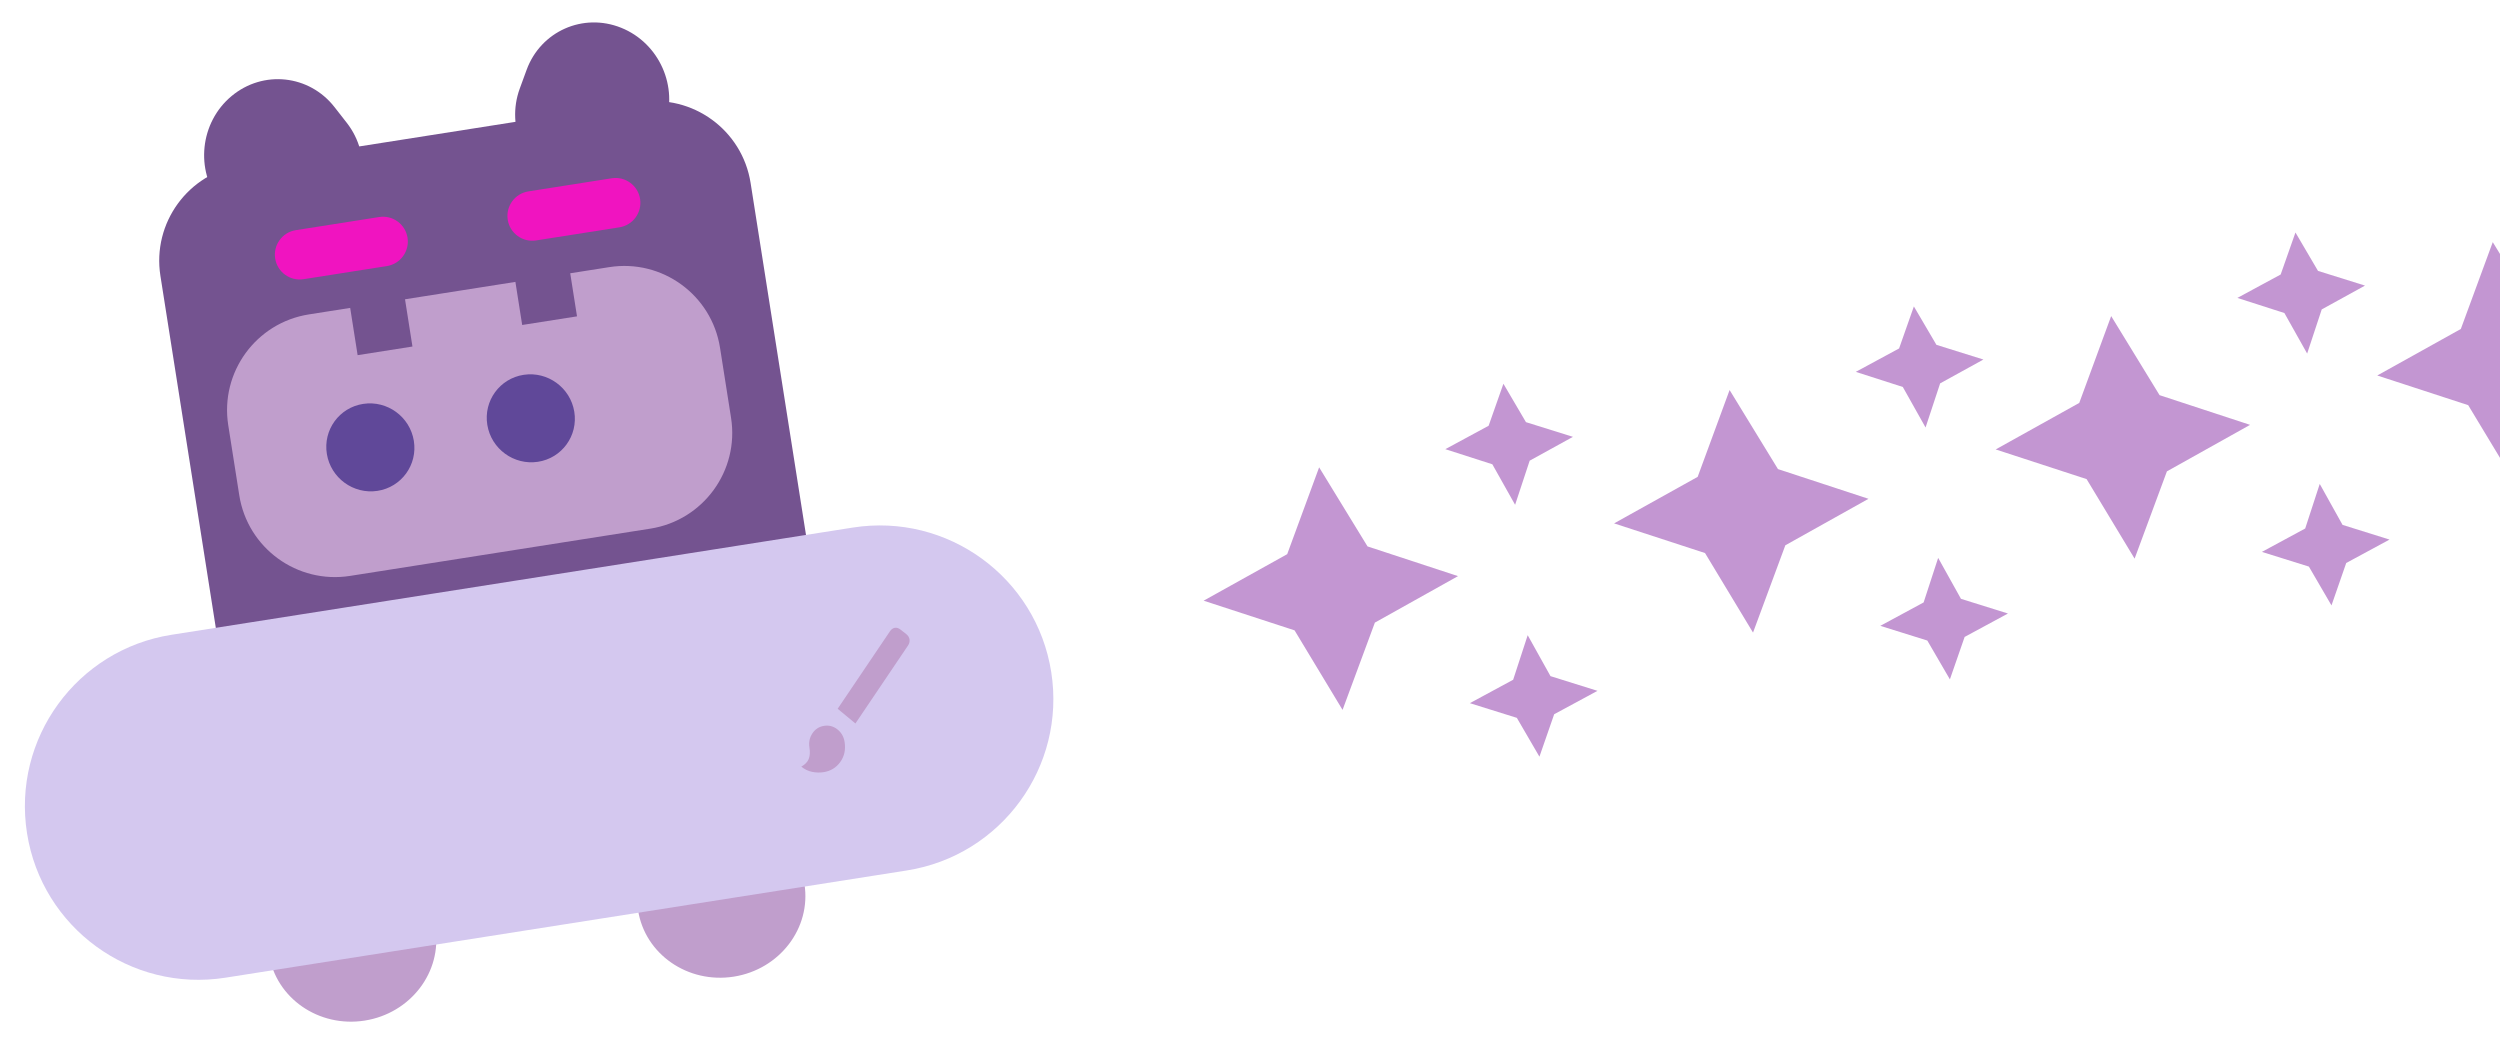
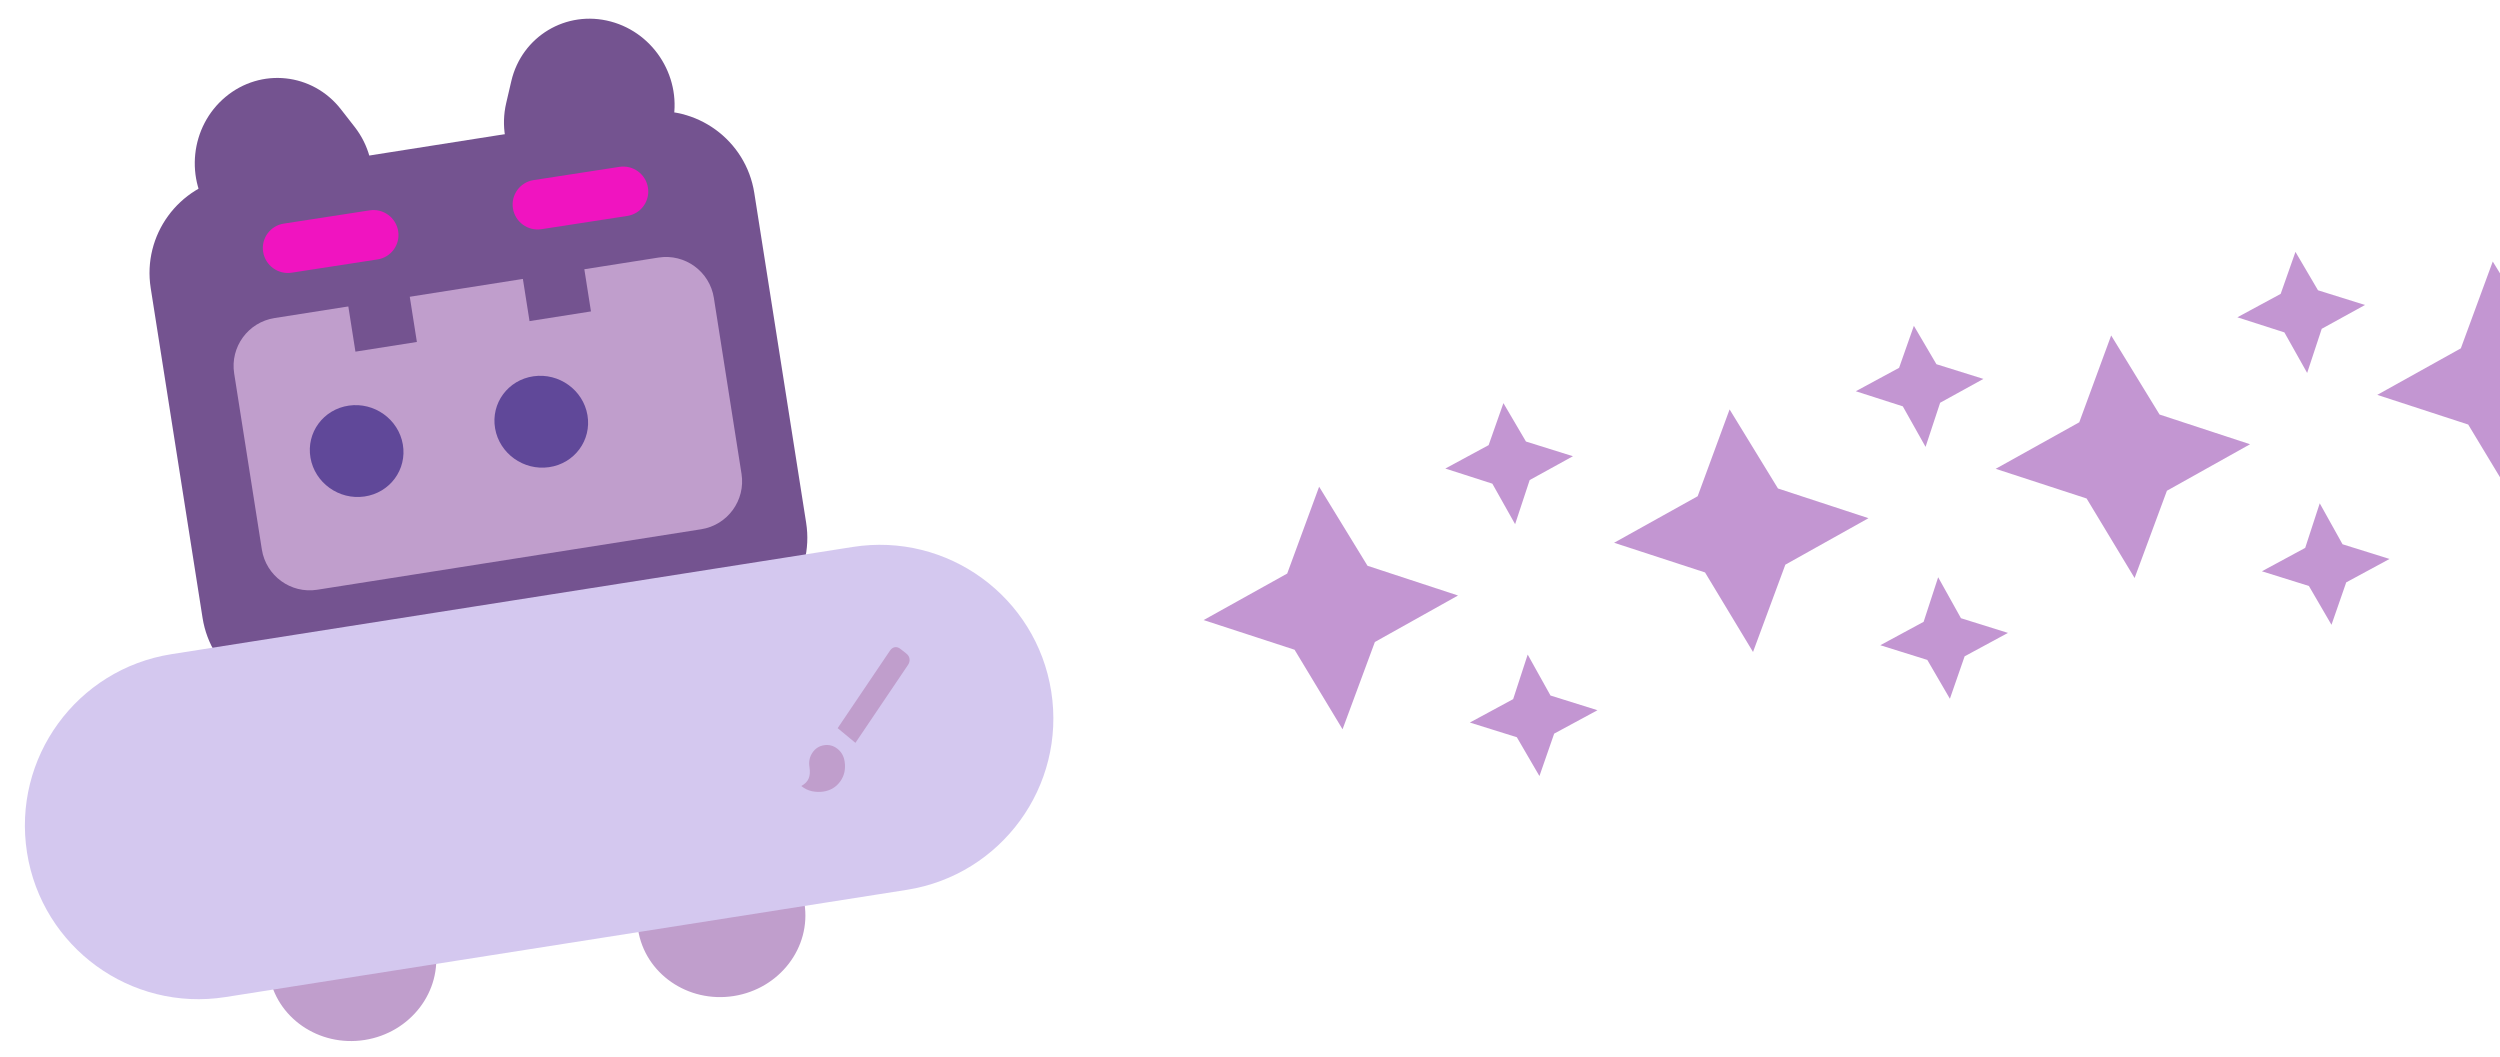
- <svg xmlns="http://www.w3.org/2000/svg" width="258" height="107" viewBox="0 0 258 107" fill="none">
-   <mask id="mask0_315_325" style="mask-type:alpha" maskUnits="userSpaceOnUse" x="120" y="37" width="48" height="47">
-     <rect x="120.401" y="41.24" width="43.209" height="42.134" transform="rotate(-5.51708 120.401 41.2402)" fill="#D9D9D9" />
+ <svg xmlns="http://www.w3.org/2000/svg" width="258" height="109" viewBox="0 0 258 109" fill="none">
+   <mask id="mask0_317_361" style="mask-type:alpha" maskUnits="userSpaceOnUse" x="120" y="39" width="48" height="47">
+     <rect x="120.401" y="43.24" width="43.209" height="42.134" transform="rotate(-5.51708 120.401 43.2402)" fill="#D9D9D9" />
  </mask>
-   <g mask="url(#mask0_315_325)">
-     <path d="M156.359 52.096L154.01 47.914L149.157 46.354L153.626 43.938L155.152 39.602L157.479 43.566L162.328 45.082L157.863 47.541L156.359 52.096ZM158.869 78.089L156.538 74.082L151.689 72.566L156.158 70.15L157.658 65.552L160.011 69.778L164.86 71.294L160.391 73.71L158.869 78.089ZM138.552 73.261L133.599 65.053L124.214 61.991L132.839 57.19L136.134 48.229L141.128 56.389L150.467 59.456L141.887 64.253L138.552 73.261Z" fill="#C396D2" />
+   <g mask="url(#mask0_317_361)">
+     <path d="M156.359 54.096L154.01 49.914L149.157 48.354L153.626 45.938L155.152 41.602L157.479 45.566L162.328 47.082L157.863 49.541L156.359 54.096ZM158.869 80.089L156.538 76.082L151.689 74.566L156.158 72.15L157.658 67.552L160.011 71.778L164.86 73.294L160.391 75.71L158.869 80.089ZM138.552 75.261L133.599 67.053L124.214 63.991L132.839 59.19L136.134 50.229L141.128 58.389L150.467 61.456L141.887 66.253L138.552 75.261Z" fill="#C396D2" />
  </g>
-   <mask id="mask1_315_325" style="mask-type:alpha" maskUnits="userSpaceOnUse" x="162" y="29" width="48" height="47">
-     <rect x="162.761" y="33.262" width="43.209" height="42.134" transform="rotate(-5.51708 162.761 33.2617)" fill="#D9D9D9" />
+   <mask id="mask1_317_361" style="mask-type:alpha" maskUnits="userSpaceOnUse" x="162" y="31" width="48" height="47">
+     <rect x="162.761" y="35.262" width="43.209" height="42.134" transform="rotate(-5.51708 162.761 35.2617)" fill="#D9D9D9" />
  </mask>
-   <g mask="url(#mask1_315_325)">
-     <path d="M198.718 44.118L196.37 39.935L191.517 38.376L195.986 35.96L197.512 31.623L199.839 35.587L204.688 37.103L200.223 39.563L198.718 44.118ZM201.229 70.111L198.898 66.103L194.048 64.587L198.518 62.171L200.018 57.573L202.371 61.799L207.22 63.315L202.75 65.731L201.229 70.111ZM180.912 65.283L175.959 57.075L166.574 54.013L175.199 49.211L178.494 40.251L183.487 48.411L192.827 51.477L184.247 56.274L180.912 65.283Z" fill="#C396D2" />
+   <g mask="url(#mask1_317_361)">
+     <path d="M198.718 46.118L196.37 41.935L191.517 40.376L195.986 37.96L197.512 33.623L199.839 37.587L204.688 39.103L200.223 41.563L198.718 46.118ZM201.229 72.111L198.898 68.103L194.048 66.587L198.518 64.171L200.018 59.573L202.371 63.799L207.22 65.315L202.75 67.731L201.229 72.111ZM180.912 67.283L175.959 59.075L166.574 56.013L175.199 51.211L178.494 42.251L183.487 50.411L192.827 53.477L184.247 58.274L180.912 67.283Z" fill="#C396D2" />
  </g>
-   <mask id="mask2_315_325" style="mask-type:alpha" maskUnits="userSpaceOnUse" x="202" y="21" width="48" height="47">
-     <rect x="202.14" y="25.631" width="43.209" height="42.134" transform="rotate(-5.51708 202.14 25.6309)" fill="#D9D9D9" />
+   <mask id="mask2_317_361" style="mask-type:alpha" maskUnits="userSpaceOnUse" x="202" y="23" width="48" height="47">
+     <rect x="202.14" y="27.631" width="43.209" height="42.134" transform="rotate(-5.51708 202.14 27.6309)" fill="#D9D9D9" />
  </mask>
-   <g mask="url(#mask2_315_325)">
-     <path d="M238.098 36.487L235.749 32.304L230.896 30.745L235.365 28.329L236.891 23.993L239.218 27.957L244.067 29.473L239.602 31.932L238.098 36.487ZM240.609 62.48L238.277 58.472L233.428 56.956L237.897 54.541L239.397 49.942L241.75 54.168L246.599 55.684L242.13 58.1L240.609 62.48ZM220.291 57.652L215.338 49.444L205.954 46.382L214.579 41.581L217.873 32.62L222.867 40.78L232.207 43.846L223.626 48.644L220.291 57.652Z" fill="#C396D2" />
+   <g mask="url(#mask2_317_361)">
+     <path d="M238.098 38.487L235.749 34.304L230.896 32.745L235.365 30.329L236.891 25.993L239.218 29.957L244.067 31.473L239.602 33.932L238.098 38.487ZM240.609 64.48L238.277 60.472L233.428 58.956L237.897 56.541L239.397 51.942L241.75 56.168L246.599 57.684L242.13 60.1L240.609 64.48ZM220.291 59.652L215.338 51.444L205.954 48.382L214.579 43.581L217.873 34.62L222.867 42.78L232.207 45.846L223.626 50.644L220.291 59.652Z" fill="#C396D2" />
  </g>
-   <mask id="mask3_315_325" style="mask-type:alpha" maskUnits="userSpaceOnUse" x="241" y="13" width="48" height="47">
-     <rect x="241.52" y="18" width="43.209" height="42.134" transform="rotate(-5.51708 241.52 18)" fill="#D9D9D9" />
+   <mask id="mask3_317_361" style="mask-type:alpha" maskUnits="userSpaceOnUse" x="241" y="15" width="48" height="47">
+     <rect x="241.52" y="20" width="43.209" height="42.134" transform="rotate(-5.51708 241.52 20)" fill="#D9D9D9" />
  </mask>
-   <g mask="url(#mask3_315_325)">
-     <path d="M277.477 28.856L275.129 24.673L270.275 23.114L274.745 20.698L276.27 16.362L278.598 20.326L283.447 21.842L278.982 24.301L277.477 28.856ZM279.988 54.849L277.656 50.841L272.807 49.326L277.277 46.91L278.777 42.311L281.129 46.538L285.979 48.053L281.509 50.469L279.988 54.849ZM259.671 50.021L254.718 41.813L245.333 38.751L253.958 33.95L257.253 24.989L262.246 33.149L271.586 36.215L263.006 41.013L259.671 50.021Z" fill="#C396D2" />
+   <g mask="url(#mask3_317_361)">
+     <path d="M277.477 30.856L275.129 26.673L270.275 25.114L274.745 22.698L276.27 18.362L278.598 22.326L283.447 23.842L278.982 26.301L277.477 30.856ZM279.988 56.849L277.656 52.841L272.807 51.326L277.277 48.91L278.777 44.311L281.129 48.538L285.979 50.053L281.509 52.469L279.988 56.849ZM259.671 52.021L254.718 43.813L245.333 40.751L253.958 35.95L257.253 26.989L262.246 35.149L271.586 38.215L263.006 43.013L259.671 52.021Z" fill="#C396D2" />
  </g>
-   <ellipse rx="8.691" ry="8.3" transform="matrix(-0.987842 0.155462 0.155462 0.987842 74.4341 92.5909)" fill="#C09ECC" />
-   <ellipse rx="8.691" ry="8.3" transform="matrix(-0.987842 0.155462 0.155462 0.987842 36.3445 97.126)" fill="#C09ECC" />
-   <rect width="15.354" height="17.415" rx="7.677" transform="matrix(-0.927701 -0.373325 -0.343642 0.939101 71.228 5.73242)" fill="#745390" />
-   <rect width="15.354" height="17.415" rx="7.677" transform="matrix(0.768194 -0.640217 0.615471 0.78816 17.9998 14.8301)" fill="#745390" />
-   <rect width="61.657" height="65.32" rx="10" transform="matrix(-0.987842 0.155462 0.155462 0.987842 75.907 9)" fill="#745390" />
-   <rect width="51.377" height="27.319" rx="10" transform="matrix(-0.987842 0.155462 0.155462 0.987842 72.7527 26.0137)" fill="#C09ECC" />
-   <rect width="5.728" height="5.717" transform="matrix(-0.987842 0.155462 0.155462 0.987842 58.6584 27)" fill="#745390" />
-   <rect width="5.728" height="5.833" transform="matrix(-0.987842 0.155462 0.155462 0.987842 41.6584 30)" fill="#745390" />
-   <ellipse rx="4.539" ry="4.548" transform="matrix(-0.988686 0.150002 0.161111 0.986936 54.7792 43.1693)" fill="#604899" />
-   <ellipse rx="4.539" ry="4.548" transform="matrix(-0.988686 0.150002 0.161111 0.986936 38.2201 46.1693)" fill="#604899" />
-   <rect width="13.827" height="5.123" rx="2.562" transform="matrix(-0.987842 0.155462 0.155462 0.987842 41.6589 22)" fill="#F014C0" />
-   <rect width="13.827" height="5.123" rx="2.562" transform="matrix(-0.987842 0.155462 0.155462 0.987842 65.6589 18)" fill="#F014C0" />
-   <rect width="107" height="35.823" rx="17.912" transform="matrix(-0.987842 0.155462 0.155462 0.987842 105.703 51.6602)" fill="#D4C8EF" />
-   <mask id="mask4_315_325" style="mask-type:alpha" maskUnits="userSpaceOnUse" x="78" y="62" width="21" height="21">
-     <rect x="78.821" y="64.627" width="16.79" height="18.034" transform="rotate(-8.9436 78.821 64.627)" fill="#D9D9D9" />
+   <ellipse rx="8.691" ry="8.3" transform="matrix(-0.987842 0.155462 0.155462 0.987842 74.4341 94.5909)" fill="#C09ECC" />
+   <ellipse rx="8.691" ry="8.3" transform="matrix(-0.987842 0.155462 0.155462 0.987842 36.3447 99.126)" fill="#C09ECC" />
+   <rect width="17.209" height="19.536" rx="8.604" transform="matrix(-0.966164 -0.257928 -0.226611 0.973985 71.3411 4.43945)" fill="#745390" />
+   <rect width="17.215" height="19.53" rx="8.607" transform="matrix(0.76787 -0.640605 0.615078 0.788466 16.6655 15.5156)" fill="#745390" />
+   <rect width="63.059" height="54.45" rx="10" transform="matrix(-0.987817 0.155618 0.155307 0.987866 76.2903 10.0352)" fill="#745390" />
+   <rect width="50.114" height="28.383" rx="5" transform="matrix(-0.987817 0.155618 0.155307 0.987866 72.8936 25.8027)" fill="#C09ECC" />
+   <rect width="6.42" height="6.414" transform="matrix(-0.987817 0.155618 0.155307 0.987866 59.9915 25.8027)" fill="#745390" />
+   <rect width="6.42" height="6.198" transform="matrix(-0.987817 0.155618 0.155307 0.987866 42.0598 29.168)" fill="#745390" />
+   <ellipse rx="4.815" ry="4.759" transform="matrix(-0.989761 0.142736 0.169262 0.985571 36.8062 46.5494)" fill="#604899" />
+   <ellipse rx="4.815" ry="4.759" transform="matrix(-0.989761 0.142736 0.169262 0.985571 55.8587 43.5221)" fill="#604899" />
+   <rect width="14.098" height="5.129" rx="2.565" transform="matrix(-0.98829 0.152586 0.15839 0.987377 40.6851 21.3164)" fill="#F014C0" />
+   <rect width="14.098" height="5.129" rx="2.565" transform="matrix(-0.98829 0.152586 0.15839 0.987377 66.4619 16.8281)" fill="#F014C0" />
+   <rect width="107" height="35.823" rx="17.912" transform="matrix(-0.987842 0.155462 0.155462 0.987842 105.703 53.6602)" fill="#D4C8EF" />
+   <mask id="mask4_317_361" style="mask-type:alpha" maskUnits="userSpaceOnUse" x="78" y="64" width="21" height="21">
+     <rect x="78.821" y="66.627" width="16.79" height="18.034" transform="rotate(-8.9436 78.821 66.627)" fill="#D9D9D9" />
  </mask>
-   <g mask="url(#mask4_315_325)">
-     <path d="M84.998 79.687C84.606 79.748 84.209 79.738 83.806 79.656C83.404 79.573 83.034 79.394 82.695 79.117C83.075 78.906 83.329 78.644 83.457 78.332C83.585 78.02 83.611 77.623 83.535 77.141C83.449 76.596 83.552 76.108 83.844 75.675C84.136 75.243 84.535 74.987 85.042 74.907C85.549 74.827 86.008 74.948 86.418 75.27C86.829 75.592 87.077 76.025 87.163 76.57C87.287 77.361 87.139 78.05 86.718 78.636C86.297 79.222 85.723 79.573 84.998 79.687ZM88.279 74.663L86.447 73.145L91.845 65.146C91.979 64.947 92.144 64.829 92.338 64.792C92.533 64.755 92.731 64.816 92.933 64.974L93.519 65.434C93.721 65.592 93.836 65.78 93.865 65.997C93.893 66.215 93.84 66.423 93.706 66.621L88.279 74.663Z" fill="#C09ECC" />
+   <g mask="url(#mask4_317_361)">
+     <path d="M84.998 81.687C84.606 81.748 84.209 81.738 83.806 81.656C83.404 81.573 83.034 81.394 82.695 81.117C83.075 80.906 83.329 80.644 83.457 80.332C83.585 80.02 83.611 79.623 83.535 79.141C83.449 78.596 83.552 78.108 83.844 77.675C84.136 77.243 84.535 76.987 85.042 76.907C85.549 76.827 86.008 76.948 86.418 77.27C86.829 77.592 87.077 78.025 87.163 78.57C87.287 79.361 87.139 80.05 86.718 80.636C86.297 81.222 85.723 81.573 84.998 81.687ZM88.279 76.663L86.447 75.145L91.845 67.146C91.979 66.947 92.144 66.829 92.338 66.792C92.533 66.755 92.731 66.816 92.933 66.974L93.519 67.434C93.721 67.592 93.836 67.78 93.865 67.997C93.893 68.215 93.84 68.423 93.706 68.621L88.279 76.663Z" fill="#C09ECC" />
  </g>
</svg>
